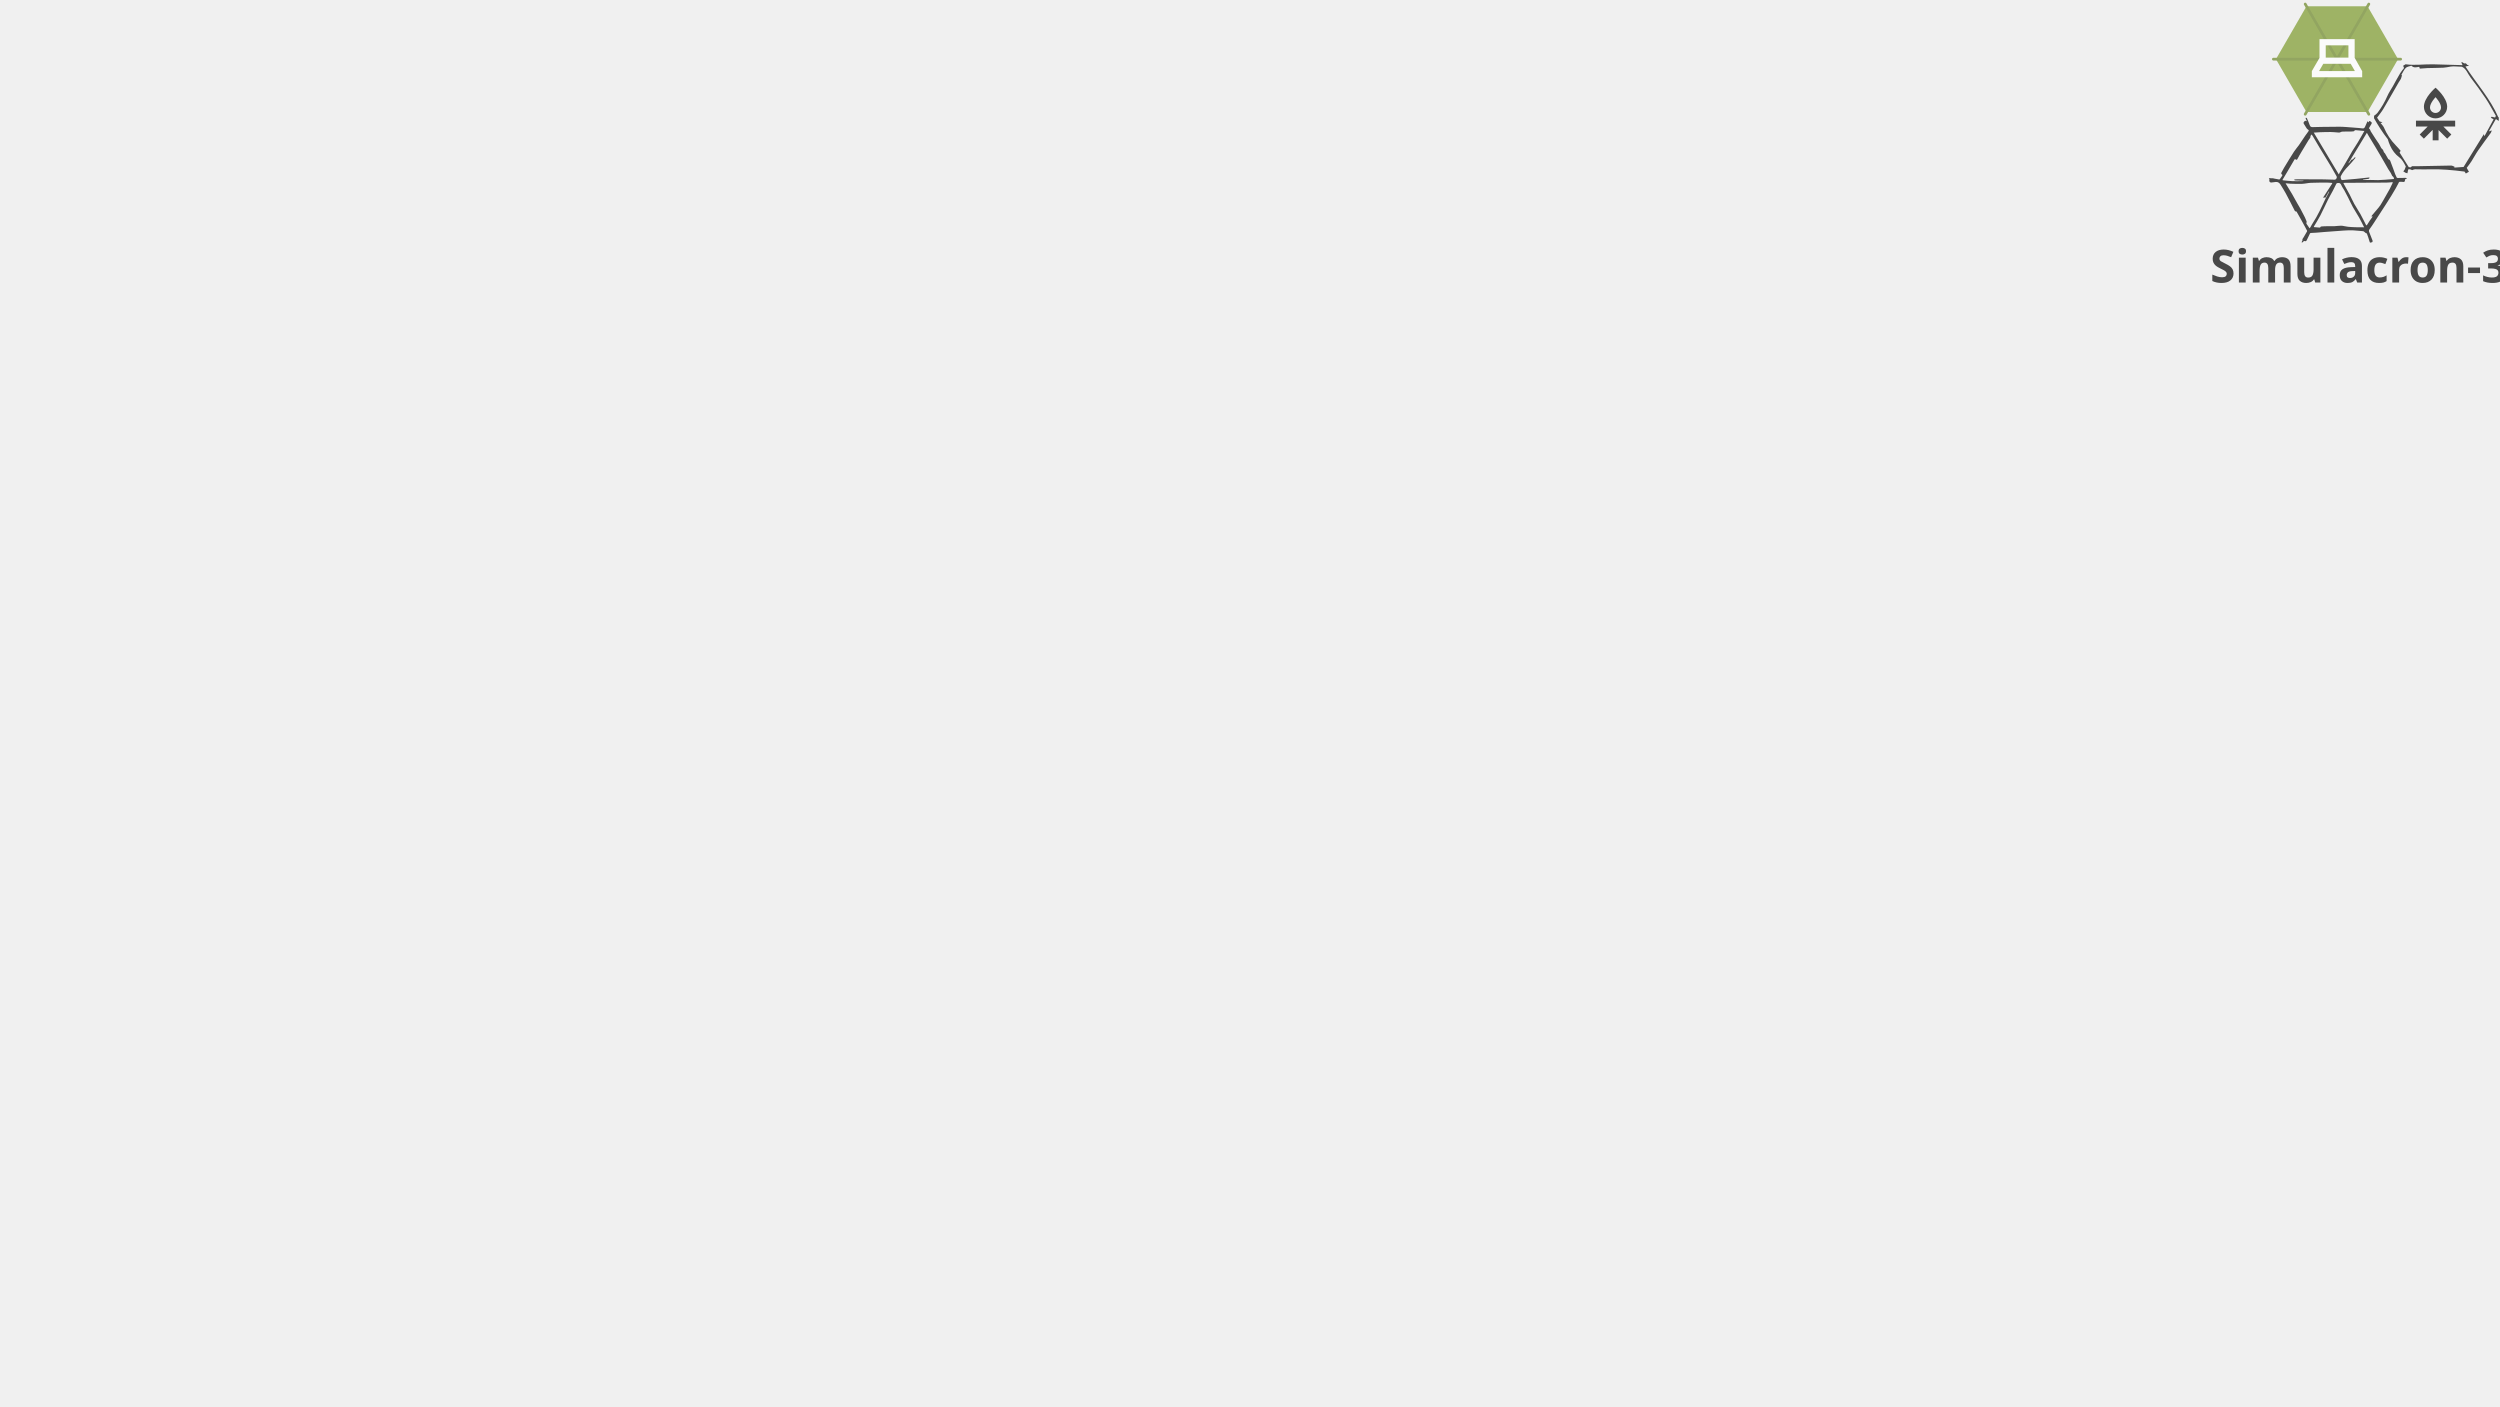
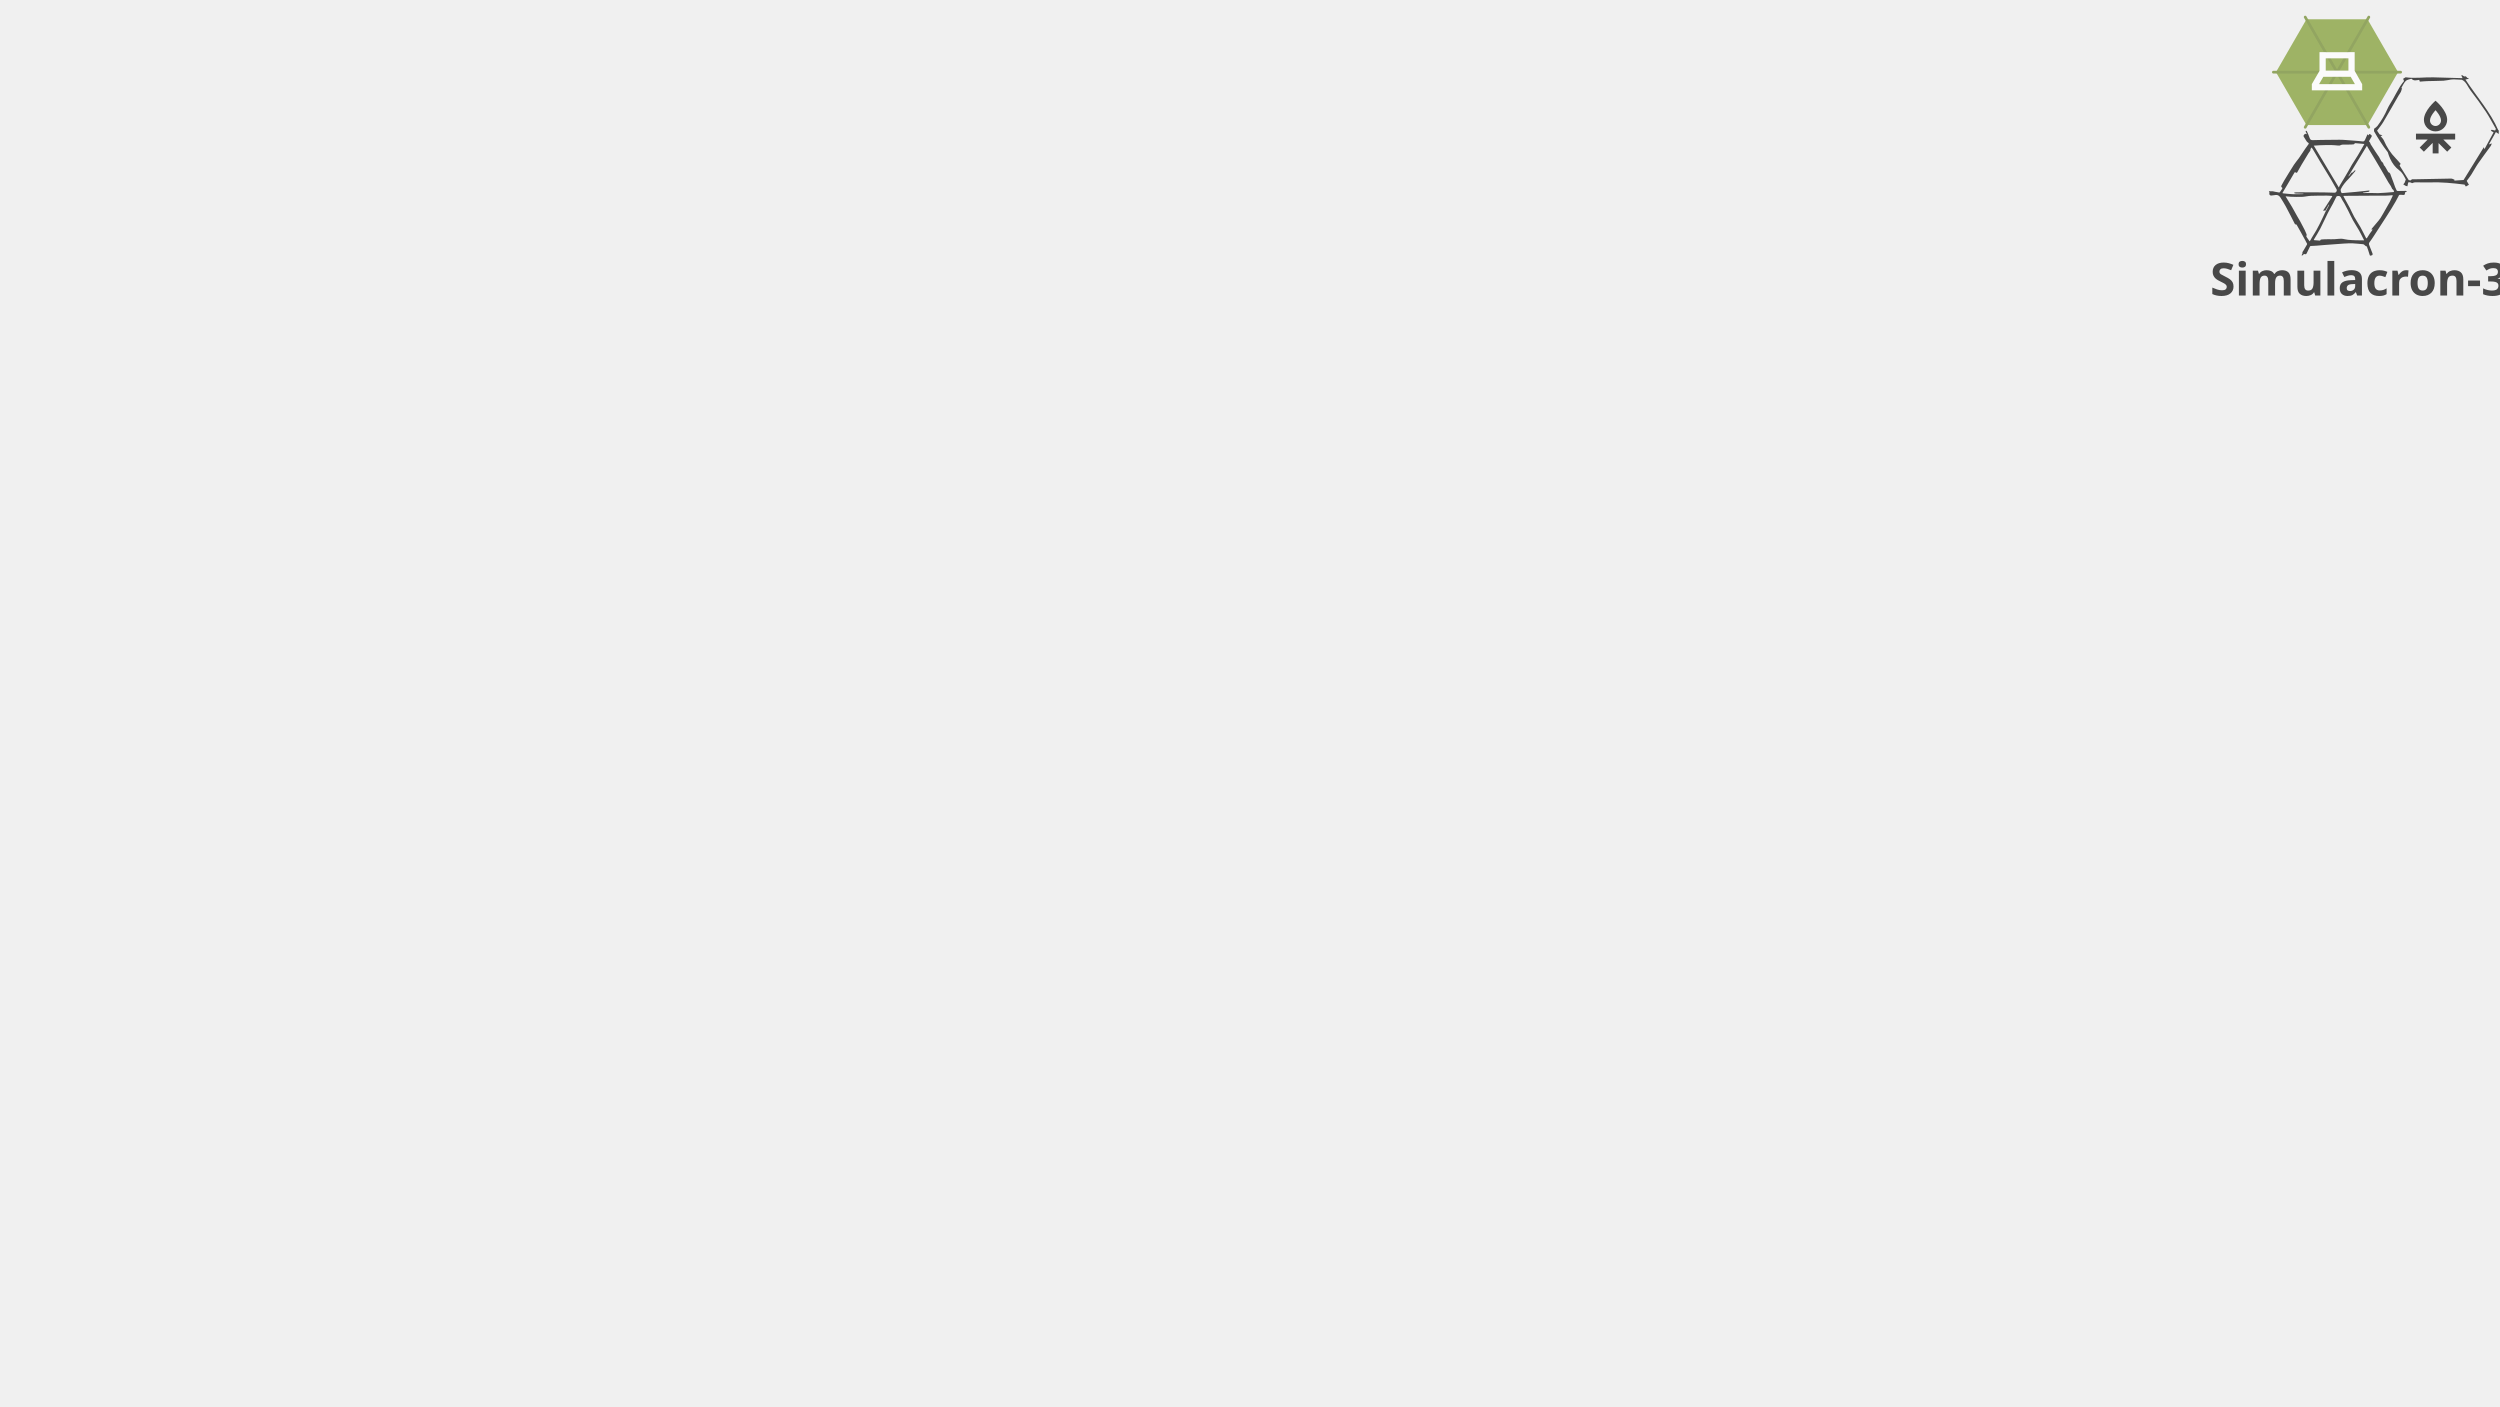
<svg xmlns="http://www.w3.org/2000/svg" width="1920" height="1080" viewBox="0 0 1920 1080" id="svg4632" version="1.1">
  <defs id="defs4634" />
  <g id="layer1" transform="translate(0,27.63747)" style="opacity:0.7">
-     <g id="g4150" style="">
+     <g id="g4150" transform="translate(0,9.999976)">
      <text id="text4155" y="189.342" x="1697.452" style="font-style:normal;font-variant:normal;font-weight:600;font-stretch:normal;font-size:35px;line-height:125%;font-family:Neris;-inkscape-font-specification:'Neris, Semi-Bold';text-align:start;letter-spacing:0px;word-spacing:0px;writing-mode:lr-tb;text-anchor:start;fill:#000000;fill-opacity:1;stroke:none;stroke-width:1;stroke-linecap:butt;stroke-linejoin:miter;stroke-miterlimit:4;stroke-dasharray:none;stroke-opacity:1" xml:space="preserve">
        <tspan style="font-style:normal;font-variant:normal;font-weight:600;font-stretch:normal;font-size:35px;line-height:125%;font-family:Neris;-inkscape-font-specification:'Neris, Semi-Bold';text-align:start;writing-mode:lr-tb;text-anchor:start;fill:#000000;fill-opacity:1;stroke-width:1;stroke-miterlimit:4;stroke-dasharray:none" y="189.342" x="1697.452" id="tspan4157">Simulacron-3</tspan>
      </text>
-       <g id="g4148" transform="matrix(0.5709157,0,0,0.5709157,1718.964,-55.81226)" style="">
-         <path d="m 92.381,212.492 c -0.5,-1.119 -0.956,-2.262 -1.519,-3.349 -0.324,-0.629 -0.386,-1.182 0.331,-1.37 0.321,-0.086 1.008,0.265 1.147,0.584 1.356,3.122 2.792,6.225 3.874,9.443 0.712,2.121 2.121,2.595 3.981,2.56 3.809,-0.069 7.615,-0.233 11.423,-0.285 8.203,-0.114 16.404,-0.228 24.608,-0.246 3.021,-0.008 6.044,0.191 9.06,0.401 5.735,0.398 11.468,0.864 17.198,1.323 1.535,0.124 3.082,0.229 4.589,0.518 1.785,0.341 2.759,-0.645 3.414,-1.979 1.075,-2.18 1.972,-4.445 2.972,-6.661 0.163,-0.362 0.472,-0.661 0.714,-0.989 0.239,0.359 0.486,0.716 0.718,1.08 0.074,0.112 0.117,0.246 0.197,0.418 0.142,-0.07 0.315,-0.096 0.354,-0.185 0.338,-0.721 0.543,-1.918 1.519,-1.572 1.01,0.357 1.958,1.204 2.618,2.075 0.271,0.362 -0.164,1.413 -0.497,2.031 -0.751,1.396 -1.689,2.69 -2.457,4.077 -0.47,0.854 -1.317,1.663 0.17,2.667 0.77,0.521 0.831,1.997 1.406,2.919 2.083,3.348 4.225,6.659 6.393,9.952 1.602,2.434 3.34,4.782 4.9,7.241 0.993,1.562 1.756,3.269 2.651,4.895 0.249,0.451 0.525,0.955 0.926,1.245 1.673,1.213 2.35,2.962 2.925,4.841 0.177,0.576 1.008,0.919 1.348,1.482 1.39,2.313 2.704,4.668 4.051,7.007 0.19,0.332 0.347,0.874 0.616,0.944 2.658,0.702 2.797,3.296 3.578,5.153 2.035,4.822 3.621,9.833 5.445,14.746 0.582,1.57 1.283,3.104 2.066,4.584 0.208,0.391 0.909,0.736 1.386,0.733 3.601,-0.01 7.199,-0.142 10.804,-0.162 0.521,-0.002 1.051,0.384 1.576,0.591 -0.488,0.389 -0.982,1.11 -1.466,1.104 -1.131,-0.015 -1.153,0.446 -1.114,1.349 0.088,1.989 -0.863,2.674 -2.8,2.395 -1.325,-0.191 -2.688,-0.147 -4.034,-0.165 -1.344,-0.015 -1.506,1.25 -1.974,2.052 -1.269,2.195 -2.328,4.512 -3.587,6.711 -1.961,3.424 -3.977,6.816 -6.043,10.182 -2.293,3.725 -4.648,7.412 -7.021,11.092 -5.234,8.121 -10.472,16.236 -15.749,24.33 -2.078,3.187 -4.155,6.387 -6.441,9.42 -1.166,1.551 -0.883,2.813 -0.24,4.361 1.526,3.666 2.979,7.362 4.345,11.094 0.195,0.531 -0.053,1.67 -0.45,1.891 -0.868,0.479 -1.958,0.587 -2.971,0.748 -0.116,0.018 -0.384,-0.588 -0.494,-0.934 -0.685,-2.127 -1.32,-4.271 -2.017,-6.396 -0.446,-1.359 -0.959,-2.7 -1.458,-4.045 -0.152,-0.403 -0.332,-1.118 -0.541,-1.135 -2.201,-0.164 -2.9,-2.803 -5.17,-2.946 -4.422,-0.278 -8.827,-0.95 -13.251,-1.104 -4.229,-0.145 -8.483,0.035 -12.71,0.305 -8.591,0.552 -17.168,1.242 -25.752,1.904 -3.596,0.276 -7.183,0.657 -10.779,0.926 -2.536,0.187 -5.08,0.236 -7.617,0.41 -0.363,0.025 -0.867,0.334 -1.025,0.65 -1.391,2.799 -2.759,5.605 -4.048,8.449 -0.859,1.895 -1.41,2.367 -3.239,1.753 -0.863,-0.291 -0.984,0.04 -1.419,0.542 -0.553,0.641 -1.323,1.089 -2,1.621 -0.186,-0.252 -0.572,-0.564 -0.519,-0.744 0.163,-0.545 0.499,-1.033 0.764,-1.545 0.132,-0.254 0.425,-0.564 0.362,-0.762 -0.586,-1.83 0.862,-2.902 1.579,-4.207 1.438,-2.609 3.032,-5.133 4.497,-7.729 0.203,-0.36 0.21,-1.062 -0.011,-1.396 -0.841,-1.264 -1.414,-2.654 -2.117,-3.977 -3.676,-6.926 -7.586,-13.729 -11.412,-20.574 -0.376,-0.672 -0.686,-1.324 -1.72,-1.076 -0.303,0.072 -0.92,-0.385 -1.109,-0.748 -1.954,-3.742 -3.894,-7.5 -5.755,-11.291 -4.071,-8.297 -8.554,-16.356 -13.555,-24.131 -1.513,-2.353 -3.534,-3.78 -6.452,-3.467 -2.042,0.223 -4.071,0.646 -6.115,0.764 -0.677,0.037 -1.642,-0.428 -2.022,-0.977 -0.414,-0.596 -0.493,-1.594 -0.352,-2.347 0.104,-0.556 0.459,-0.903 -0.219,-1.327 -0.238,-0.148 -0.263,-0.641 -0.384,-0.977 0.301,-0.062 0.603,-0.187 0.903,-0.186 1.505,0.01 3.017,-0.012 4.516,0.104 0.85,0.066 1.68,0.396 2.527,0.562 1.923,0.383 3.846,0.77 5.782,1.069 0.326,0.05 0.85,-0.229 1.059,-0.521 1.041,-1.442 2.019,-2.937 2.993,-4.427 0.456,-0.7 0.644,-1.269 -0.337,-1.877 -0.919,-0.571 -1.15,-1.549 -0.527,-2.64 1.162,-2.033 2.158,-4.164 3.373,-6.161 4.419,-7.273 8.807,-14.568 13.402,-21.728 2.046,-3.185 4.653,-6.003 6.837,-9.107 2.848,-4.052 5.508,-8.234 8.292,-12.33 1.352,-1.991 2.781,-3.933 4.221,-5.862 0.782,-1.043 0.909,-1.772 -0.456,-2.489 -0.769,-0.401 -1.437,-1.146 -1.935,-1.879 -1.188,-1.751 -2.243,-3.594 -3.362,-5.393 -0.668,-1.073 -1.178,-1.943 -0.027,-3.23 1.311,-1.459 1.958,-1.764 3.859,-0.67 z m 80.656,15.522 c -8.316,13.671 -16.526,27.158 -24.734,40.648 0.146,0.094 0.291,0.19 0.437,0.284 1.078,-1.407 2.144,-2.823 3.243,-4.214 0.257,-0.327 0.697,-0.849 0.929,-0.792 1.188,0.295 1.604,-0.62 2.211,-1.237 0.505,-0.512 0.943,-1.09 1.469,-1.582 0.215,-0.204 0.575,-0.256 0.87,-0.377 0.047,0.357 0.153,0.722 0.116,1.07 -0.021,0.2 -0.269,0.377 -0.424,0.559 -2.952,3.423 -5.738,7.01 -8.897,10.231 -4.077,4.156 -7.771,8.529 -10.322,13.8 -0.549,1.136 0.274,4.478 1.369,5.119 0.179,0.106 0.463,0.069 0.694,0.049 6.025,-0.518 12.051,-0.997 18.069,-1.579 5.838,-0.562 11.664,-1.238 17.501,-1.832 0.417,-0.043 0.862,0.174 1.297,0.271 -0.368,0.449 -0.65,1.076 -1.124,1.298 -0.627,0.299 -1.404,0.29 -2.119,0.396 -1.947,0.289 -3.895,0.565 -5.843,0.849 0.008,0.122 0.019,0.245 0.028,0.366 0.365,0.062 0.73,0.183 1.094,0.181 3.134,-0.021 6.271,-0.11 9.405,-0.088 3.28,0.028 6.56,0.26 9.837,0.21 3.12,-0.047 6.238,-0.312 9.352,-0.531 3.826,-0.27 7.648,-0.572 11.465,-0.925 0.262,-0.024 0.744,-0.735 0.664,-0.894 -0.47,-0.936 -0.887,-2.164 -1.688,-2.582 -0.854,-0.445 -0.961,-1.06 -1.272,-1.701 -0.475,-0.985 -0.881,-2.014 -1.451,-2.94 -1.086,-1.757 -2.354,-3.405 -3.395,-5.188 -3.238,-5.551 -6.385,-11.158 -9.608,-16.717 -2.46,-4.245 -4.962,-8.463 -7.486,-12.669 -3.09,-5.152 -6.229,-10.274 -9.335,-15.417 -0.79,-1.308 -1.53,-2.642 -2.352,-4.066 z M 87.813,292.84 c 0,-0.108 -0.001,-0.215 -0.001,-0.322 -0.396,-0.04 -0.79,-0.107 -1.186,-0.117 -3.17,-0.1 -6.34,-0.175 -9.509,-0.291 -0.515,-0.02 -1.044,-0.148 -1.526,-0.333 -0.171,-0.067 -0.346,-0.485 -0.291,-0.678 0.057,-0.188 0.39,-0.397 0.618,-0.416 1.086,-0.089 2.178,-0.151 3.271,-0.161 2.64,-0.021 5.282,-0.021 7.922,-0.011 9.294,0.032 18.59,0.032 27.883,0.128 4.854,0.048 9.707,0.277 14.563,0.41 2.201,0.061 3.771,-2.619 2.702,-4.605 -0.57,-1.056 -1.19,-2.087 -1.782,-3.132 -1.844,-3.267 -3.607,-6.582 -5.539,-9.792 -4.962,-8.246 -10.029,-16.429 -14.992,-24.673 -3.354,-5.571 -6.597,-11.208 -9.917,-16.796 -0.397,-0.667 -0.978,-1.227 -1.475,-1.837 -0.45,0.672 -0.943,1.317 -1.326,2.022 -0.154,0.282 -0.042,0.701 -0.092,1.049 -0.073,0.483 -0.062,1.042 -0.308,1.428 -0.671,1.051 -1.539,1.983 -2.19,3.047 -3.184,5.208 -6.348,10.426 -9.467,15.671 -1.79,3.008 -3.576,6.03 -5.182,9.139 -1.032,1.996 -1.247,2.168 -3.208,0.98 -0.225,-0.136 -0.886,0.009 -1.014,0.221 -3.286,5.549 -6.517,11.133 -9.785,16.692 -1.949,3.315 -3.944,6.609 -5.917,9.916 -0.233,0.389 -0.443,0.793 -0.663,1.189 0.452,0.139 0.894,0.355 1.354,0.401 4.056,0.385 8.106,0.894 12.171,1.055 4.211,0.17 8.438,0.004 12.657,-0.032 0.742,-0.003 1.485,-0.097 2.229,-0.152 z m 81.561,62.276 c -2.399,-4.691 -4.423,-8.978 -6.744,-13.1 -2.665,-4.732 -5.728,-9.247 -8.361,-13.999 -2.325,-4.192 -4.264,-8.599 -6.432,-12.882 -1.649,-3.26 -3.343,-6.499 -5.106,-9.7 -1.289,-2.341 -2.992,-4.485 -4.018,-6.927 -0.985,-2.352 -2.241,-3.401 -4.813,-2.979 -0.938,0.153 -1.573,0.275 -2.02,1.214 -1.442,3.019 -2.922,6.022 -4.49,8.979 -2.268,4.283 -4.754,8.455 -6.917,12.79 -3.407,6.829 -6.464,13.841 -9.975,20.61 -2.608,5.035 -5.694,9.821 -8.585,14.709 -0.354,0.602 -0.405,1.021 0.412,1.094 2.394,0.211 4.79,0.408 7.188,0.564 0.315,0.016 0.874,-0.188 0.936,-0.396 0.303,-1.025 1.038,-1.121 1.915,-1.147 1.252,-0.03 2.502,-0.149 3.754,-0.218 6.039,-0.314 12.083,0.324 18.144,-0.523 2.718,-0.382 5.622,-0.354 8.495,0.371 3.139,0.791 6.452,0.979 9.706,1.209 3.479,0.245 6.98,0.252 10.472,0.323 2.009,0.043 4.021,0.008 6.439,0.008 z m 11.589,-14.549 c -0.865,0 -1.38,0 -1.895,0 0.251,-0.456 0.436,-0.971 0.766,-1.363 2.149,-2.562 4.36,-5.076 6.493,-7.648 1.741,-2.102 3.602,-4.143 5.059,-6.434 2.381,-3.74 4.483,-7.66 6.692,-11.509 1.925,-3.354 3.911,-6.68 5.732,-10.092 1.377,-2.579 2.475,-5.306 3.822,-7.901 0.601,-1.152 0.18,-1.229 -0.788,-1.158 -2.593,0.201 -5.185,0.508 -7.779,0.547 -5.929,0.09 -11.86,0.02 -17.79,0.05 -12.786,0.067 -25.569,0.157 -38.353,0.241 -1.664,0.013 -1.701,0.093 -0.89,1.558 2.633,4.745 5.342,9.449 7.861,14.252 2.143,4.084 3.892,8.38 6.129,12.402 2.626,4.725 5.735,9.181 8.377,13.896 2.599,4.639 4.866,9.459 7.3,14.188 0.204,0.396 0.572,0.705 0.863,1.054 0.286,-0.312 0.625,-0.589 0.85,-0.94 1.156,-1.795 2.233,-3.644 3.431,-5.41 1.311,-1.938 2.724,-3.8 4.12,-5.733 z m -45.675,-56.572 c 0.481,-1.009 0.841,-1.939 1.344,-2.789 2.138,-3.582 4.331,-7.129 6.478,-10.705 1.609,-2.675 3.208,-5.359 4.76,-8.075 1.712,-2.994 3.276,-6.079 5.068,-9.023 2.619,-4.306 5.42,-8.499 8.073,-12.784 1.596,-2.572 3.067,-5.221 4.577,-7.848 1.33,-2.311 2.635,-4.636 4.125,-7.259 -4.001,-0.353 -7.585,-0.647 -11.163,-0.998 -0.992,-0.096 -1.888,-0.289 -2.381,0.938 -0.117,0.292 -0.703,0.508 -1.099,0.56 -1.194,0.15 -2.398,0.271 -3.6,0.284 -3.475,0.037 -6.952,-0.046 -10.425,0.049 -1.146,0.032 -2.443,0.194 -3.379,0.771 -1.203,0.738 -2.32,0.563 -3.527,0.474 -3.22,-0.24 -6.439,-0.631 -9.66,-0.654 -4.964,-0.039 -9.931,0.142 -14.893,0.302 -2.615,0.088 -5.224,0.331 -7.979,0.512 11.273,18.827 22.437,37.467 33.681,56.245 z M 63.72,295.903 c 0.173,0.348 0.259,0.559 0.378,0.754 2.756,4.518 5.582,8.994 8.255,13.561 2.38,4.062 4.576,8.232 6.888,12.337 1.358,2.409 2.855,4.741 4.17,7.173 2.118,3.915 4.176,7.863 6.181,11.839 0.906,1.795 1.691,3.66 2.384,5.546 0.198,0.537 -0.132,1.262 -0.193,1.898 -0.041,0.439 -0.217,0.998 -0.019,1.3 1.336,2.052 2.756,4.05 4.227,6.183 0.436,-0.582 0.854,-1.043 1.162,-1.57 0.644,-1.109 1.188,-2.278 1.85,-3.379 1.989,-3.301 4.079,-6.543 6.01,-9.877 1.52,-2.629 2.903,-5.344 4.272,-8.057 1.46,-2.889 2.848,-5.814 4.239,-8.736 1.208,-2.539 2.307,-5.137 3.583,-7.64 1.6,-3.14 3.334,-6.211 4.999,-9.315 0.124,-0.231 0.141,-0.521 0.208,-0.785 -0.114,-0.057 -0.229,-0.111 -0.343,-0.168 -1.652,2.875 -3.303,5.75 -4.984,8.674 -0.395,-0.287 -0.659,-1.381 -1.407,-0.305 -0.128,0.183 -0.678,0.069 -1.034,0.097 0.021,-0.341 -0.076,-0.757 0.083,-1.015 0.936,-1.506 1.945,-2.971 2.908,-4.459 2.892,-4.476 5.764,-8.961 8.668,-13.43 0.507,-0.781 0.358,-1.086 -0.553,-1.143 -2.07,-0.127 -4.135,-0.404 -6.202,-0.397 -7.273,0.024 -14.552,-0.008 -21.815,0.291 -3.976,0.166 -7.916,1.235 -11.892,1.394 -5.133,0.209 -10.285,-0.039 -15.426,-0.187 -2.145,-0.067 -4.282,-0.371 -6.597,-0.584 z" id="cccamp_signet" style="" />
-         <path d="m 305.654,138.834 c 1.916,-0.462 3.096,-0.745 4.275,-1.028 -0.043,-0.265 -0.088,-0.526 -0.131,-0.788 -0.68,-0.176 -1.363,-0.353 -2.514,-0.651 0.145,-0.232 0.293,-0.462 0.438,-0.695 -0.904,-0.51 -1.82,-1.002 -2.748,-1.48 -0.168,0.255 -0.334,0.506 -0.486,0.736 -1.283,-0.757 -2.484,-1.469 -3.686,-2.176 -0.207,0.276 -0.414,0.558 -0.619,0.833 0.455,0.961 0.912,1.921 1.613,3.394 -13.353,-0.378 -26.346,-0.793 -39.34,-1.106 -12.44,-0.3 -24.934,1.722 -37.306,-0.07 -1.122,0.638 -2.228,1.299 -3.315,1.986 0.365,0.924 0.729,1.842 1.207,3.059 -1.742,2.326 -3.803,4.616 -5.336,7.217 -3.397,5.744 -6.504,11.658 -9.777,17.476 -2.395,4.256 -5.273,8.291 -7.215,12.74 -3.583,8.202 -8.021,15.857 -13.427,22.937 -1.08,1.416 -2.672,2.448 -4.502,3.804 -0.018,0 -0.036,0 -0.054,0 -0.048,1.107 -0.078,2.218 -0.084,3.337 5.364,9.399 11.382,19.2 18.532,28.25 0.832,3.045 1.932,5.964 3.226,8.793 2.79,6.095 6.757,11.523 12.056,15.438 4.672,3.455 6.641,8.192 8.961,12.458 -0.573,1.572 -1.059,2.898 -1.526,4.186 -0.545,0.68 -1.164,1.492 -1.854,2.436 1.045,0.652 2.104,1.283 3.18,1.894 1.164,0.302 1.898,0.493 2.357,0.618 0.385,-1.887 0.723,-3.537 1.055,-5.152 1.701,-0.628 3.519,-0.115 5.188,0.946 1.784,-0.542 2.87,-1.149 3.959,-1.157 6.473,-0.023 12.953,0.35 19.412,0.107 15.826,-0.576 31.484,1.009 47.256,2.975 0.551,0.831 1.129,1.676 1.678,2.532 0.02,0.03 0.035,0.06 0.055,0.088 1.41,-0.757 2.795,-1.55 4.154,-2.384 -0.998,-1.737 -2,-3.477 -2.996,-5.213 2.117,-2.883 4.357,-5.626 6.254,-8.591 3.17,-4.958 5.883,-10.222 9.223,-15.058 5.49,-7.954 11.348,-15.658 17,-23.504 0.533,-0.743 0.701,-1.754 1.277,-3.261 -1.619,0.575 -2.381,0.848 -3.963,1.409 3.32,-5.856 6.271,-11.068 9.48,-16.728 1.488,1.034 2.645,1.834 3.777,2.62 0.041,-1.086 0.082,-2.172 0.082,-3.268 0,-0.596 -0.031,-1.182 -0.045,-1.773 -0.18,0.029 -0.354,0.062 -0.537,0.091 -10.799,-24.827 -29.232,-45.255 -44.234,-68.277 z m 39.928,68.627 c -1.629,-0.374 -3.18,-0.738 -4.73,-1.098 -0.344,0.447 -0.688,0.89 -1.029,1.336 1.182,0.695 2.361,1.388 3.695,2.172 -4.057,7.475 -8.061,14.855 -12.297,22.666 -0.328,-1.046 -0.523,-1.672 -0.84,-2.669 -9.068,14.677 -17.977,29.088 -27.252,44.101 -4.076,0.271 -8.248,0.553 -12.42,0.832 0.062,-0.41 0.129,-0.818 0.191,-1.233 -1.516,-0.524 -3.038,-1.528 -4.546,-1.508 -15.499,0.205 -30.998,0.578 -46.498,0.897 -1.969,0.037 -3.94,0.004 -6.083,0.004 -0.531,0.438 -1.174,0.967 -1.898,1.563 -1.088,-0.166 -2.172,-0.331 -2.52,-0.385 -4.296,-6.846 -8.27,-13.18 -12.299,-19.606 0.389,-0.659 0.804,-1.361 1.398,-2.366 -2.216,-2.48 -4.33,-5.037 -6.642,-7.399 -6.842,-6.992 -12.035,-15.021 -15.907,-24.001 -0.946,-2.194 -2.934,-3.942 -4.528,-6.007 0.645,-0.132 1.411,-0.289 2.174,-0.45 0.048,-0.193 0.095,-0.383 0.142,-0.577 -1.048,-0.31 -2.096,-0.62 -3.483,-1.028 -1.008,-1.471 -2.177,-3.182 -3.457,-5.051 2.954,-4.084 6.007,-7.708 8.392,-11.725 7.034,-11.847 13.795,-23.858 20.688,-35.789 0.938,-1.628 2.188,-3.1 2.98,-4.789 0.701,-1.495 0.971,-3.193 1.428,-4.798 -0.279,-0.115 -0.562,-0.229 -0.844,-0.341 1.932,-3.219 3.384,-6.911 5.956,-9.489 1.806,-1.81 5.134,-2.094 7.622,-3.003 3.386,3.48 6.893,1.992 10.471,1.521 0.193,0.569 0.396,1.156 0.828,2.418 3.303,-0.239 6.75,-0.603 10.205,-0.712 7.186,-0.231 14.382,-0.184 21.562,-0.54 3.318,-0.166 6.604,-1.036 9.916,-1.524 1.258,-0.186 2.547,-0.311 3.813,-0.272 3.505,0.105 7.007,0.313 11.071,0.506 5.92,2.617 7.814,9.354 11.66,14.385 7.1,9.291 14.062,18.715 20.535,28.448 4.924,7.4 9.002,15.367 13.559,23.256 -0.365,0.818 -0.637,1.42 -1.013,2.255 z m -90.709,12.089 -15.779,0 0,-7.909 23.691,0 0.012,-0.015 0.016,0.015 2.598,0 0.094,0 2.472,0 0.014,-0.015 0.015,0.015 23.813,0 0,7.909 -15.903,0 10.748,10.749 -5.595,5.593 -11.597,-11.592 0,13.85 -7.908,0 0,-14.103 -11.846,11.845 -5.594,-5.593 10.749,-10.749 z m -5.102,-26.594 c 0,-12.495 15.635,-25.644 15.635,-25.644 0,0 15.635,12.974 15.635,25.644 0,8.635 -7,15.634 -15.635,15.634 -8.635,0 -15.635,-6.999 -15.635,-15.634 z m 8.172,0.904 c 0,4.118 3.319,7.458 7.414,7.458 4.098,0 7.416,-3.339 7.416,-7.458 0,-6.045 -7.354,-13.792 -7.354,-13.792 0,0 -7.476,7.831 -7.476,13.792 z" id="campfire" style="" />
-         <polygon style="fill:#7b992a" points="215.005,128.921 173.939,200.05 91.807,200.049 50.74,128.921 91.806,57.792 173.939,57.792 " id="tent_1" />
+       <g id="g4148" transform="matrix(0.5709157,0,0,0.5709157,1718.964,-55.81226)">
+         <path d="m 92.381,212.492 c -0.5,-1.119 -0.956,-2.262 -1.519,-3.349 -0.324,-0.629 -0.386,-1.182 0.331,-1.37 0.321,-0.086 1.008,0.265 1.147,0.584 1.356,3.122 2.792,6.225 3.874,9.443 0.712,2.121 2.121,2.595 3.981,2.56 3.809,-0.069 7.615,-0.233 11.423,-0.285 8.203,-0.114 16.404,-0.228 24.608,-0.246 3.021,-0.008 6.044,0.191 9.06,0.401 5.735,0.398 11.468,0.864 17.198,1.323 1.535,0.124 3.082,0.229 4.589,0.518 1.785,0.341 2.759,-0.645 3.414,-1.979 1.075,-2.18 1.972,-4.445 2.972,-6.661 0.163,-0.362 0.472,-0.661 0.714,-0.989 0.239,0.359 0.486,0.716 0.718,1.08 0.074,0.112 0.117,0.246 0.197,0.418 0.142,-0.07 0.315,-0.096 0.354,-0.185 0.338,-0.721 0.543,-1.918 1.519,-1.572 1.01,0.357 1.958,1.204 2.618,2.075 0.271,0.362 -0.164,1.413 -0.497,2.031 -0.751,1.396 -1.689,2.69 -2.457,4.077 -0.47,0.854 -1.317,1.663 0.17,2.667 0.77,0.521 0.831,1.997 1.406,2.919 2.083,3.348 4.225,6.659 6.393,9.952 1.602,2.434 3.34,4.782 4.9,7.241 0.993,1.562 1.756,3.269 2.651,4.895 0.249,0.451 0.525,0.955 0.926,1.245 1.673,1.213 2.35,2.962 2.925,4.841 0.177,0.576 1.008,0.919 1.348,1.482 1.39,2.313 2.704,4.668 4.051,7.007 0.19,0.332 0.347,0.874 0.616,0.944 2.658,0.702 2.797,3.296 3.578,5.153 2.035,4.822 3.621,9.833 5.445,14.746 0.582,1.57 1.283,3.104 2.066,4.584 0.208,0.391 0.909,0.736 1.386,0.733 3.601,-0.01 7.199,-0.142 10.804,-0.162 0.521,-0.002 1.051,0.384 1.576,0.591 -0.488,0.389 -0.982,1.11 -1.466,1.104 -1.131,-0.015 -1.153,0.446 -1.114,1.349 0.088,1.989 -0.863,2.674 -2.8,2.395 -1.325,-0.191 -2.688,-0.147 -4.034,-0.165 -1.344,-0.015 -1.506,1.25 -1.974,2.052 -1.269,2.195 -2.328,4.512 -3.587,6.711 -1.961,3.424 -3.977,6.816 -6.043,10.182 -2.293,3.725 -4.648,7.412 -7.021,11.092 -5.234,8.121 -10.472,16.236 -15.749,24.33 -2.078,3.187 -4.155,6.387 -6.441,9.42 -1.166,1.551 -0.883,2.813 -0.24,4.361 1.526,3.666 2.979,7.362 4.345,11.094 0.195,0.531 -0.053,1.67 -0.45,1.891 -0.868,0.479 -1.958,0.587 -2.971,0.748 -0.116,0.018 -0.384,-0.588 -0.494,-0.934 -0.685,-2.127 -1.32,-4.271 -2.017,-6.396 -0.446,-1.359 -0.959,-2.7 -1.458,-4.045 -0.152,-0.403 -0.332,-1.118 -0.541,-1.135 -2.201,-0.164 -2.9,-2.803 -5.17,-2.946 -4.422,-0.278 -8.827,-0.95 -13.251,-1.104 -4.229,-0.145 -8.483,0.035 -12.71,0.305 -8.591,0.552 -17.168,1.242 -25.752,1.904 -3.596,0.276 -7.183,0.657 -10.779,0.926 -2.536,0.187 -5.08,0.236 -7.617,0.41 -0.363,0.025 -0.867,0.334 -1.025,0.65 -1.391,2.799 -2.759,5.605 -4.048,8.449 -0.859,1.895 -1.41,2.367 -3.239,1.753 -0.863,-0.291 -0.984,0.04 -1.419,0.542 -0.553,0.641 -1.323,1.089 -2,1.621 -0.186,-0.252 -0.572,-0.564 -0.519,-0.744 0.163,-0.545 0.499,-1.033 0.764,-1.545 0.132,-0.254 0.425,-0.564 0.362,-0.762 -0.586,-1.83 0.862,-2.902 1.579,-4.207 1.438,-2.609 3.032,-5.133 4.497,-7.729 0.203,-0.36 0.21,-1.062 -0.011,-1.396 -0.841,-1.264 -1.414,-2.654 -2.117,-3.977 -3.676,-6.926 -7.586,-13.729 -11.412,-20.574 -0.376,-0.672 -0.686,-1.324 -1.72,-1.076 -0.303,0.072 -0.92,-0.385 -1.109,-0.748 -1.954,-3.742 -3.894,-7.5 -5.755,-11.291 -4.071,-8.297 -8.554,-16.356 -13.555,-24.131 -1.513,-2.353 -3.534,-3.78 -6.452,-3.467 -2.042,0.223 -4.071,0.646 -6.115,0.764 -0.677,0.037 -1.642,-0.428 -2.022,-0.977 -0.414,-0.596 -0.493,-1.594 -0.352,-2.347 0.104,-0.556 0.459,-0.903 -0.219,-1.327 -0.238,-0.148 -0.263,-0.641 -0.384,-0.977 0.301,-0.062 0.603,-0.187 0.903,-0.186 1.505,0.01 3.017,-0.012 4.516,0.104 0.85,0.066 1.68,0.396 2.527,0.562 1.923,0.383 3.846,0.77 5.782,1.069 0.326,0.05 0.85,-0.229 1.059,-0.521 1.041,-1.442 2.019,-2.937 2.993,-4.427 0.456,-0.7 0.644,-1.269 -0.337,-1.877 -0.919,-0.571 -1.15,-1.549 -0.527,-2.64 1.162,-2.033 2.158,-4.164 3.373,-6.161 4.419,-7.273 8.807,-14.568 13.402,-21.728 2.046,-3.185 4.653,-6.003 6.837,-9.107 2.848,-4.052 5.508,-8.234 8.292,-12.33 1.352,-1.991 2.781,-3.933 4.221,-5.862 0.782,-1.043 0.909,-1.772 -0.456,-2.489 -0.769,-0.401 -1.437,-1.146 -1.935,-1.879 -1.188,-1.751 -2.243,-3.594 -3.362,-5.393 -0.668,-1.073 -1.178,-1.943 -0.027,-3.23 1.311,-1.459 1.958,-1.764 3.859,-0.67 z m 80.656,15.522 c -8.316,13.671 -16.526,27.158 -24.734,40.648 0.146,0.094 0.291,0.19 0.437,0.284 1.078,-1.407 2.144,-2.823 3.243,-4.214 0.257,-0.327 0.697,-0.849 0.929,-0.792 1.188,0.295 1.604,-0.62 2.211,-1.237 0.505,-0.512 0.943,-1.09 1.469,-1.582 0.215,-0.204 0.575,-0.256 0.87,-0.377 0.047,0.357 0.153,0.722 0.116,1.07 -0.021,0.2 -0.269,0.377 -0.424,0.559 -2.952,3.423 -5.738,7.01 -8.897,10.231 -4.077,4.156 -7.771,8.529 -10.322,13.8 -0.549,1.136 0.274,4.478 1.369,5.119 0.179,0.106 0.463,0.069 0.694,0.049 6.025,-0.518 12.051,-0.997 18.069,-1.579 5.838,-0.562 11.664,-1.238 17.501,-1.832 0.417,-0.043 0.862,0.174 1.297,0.271 -0.368,0.449 -0.65,1.076 -1.124,1.298 -0.627,0.299 -1.404,0.29 -2.119,0.396 -1.947,0.289 -3.895,0.565 -5.843,0.849 0.008,0.122 0.019,0.245 0.028,0.366 0.365,0.062 0.73,0.183 1.094,0.181 3.134,-0.021 6.271,-0.11 9.405,-0.088 3.28,0.028 6.56,0.26 9.837,0.21 3.12,-0.047 6.238,-0.312 9.352,-0.531 3.826,-0.27 7.648,-0.572 11.465,-0.925 0.262,-0.024 0.744,-0.735 0.664,-0.894 -0.47,-0.936 -0.887,-2.164 -1.688,-2.582 -0.854,-0.445 -0.961,-1.06 -1.272,-1.701 -0.475,-0.985 -0.881,-2.014 -1.451,-2.94 -1.086,-1.757 -2.354,-3.405 -3.395,-5.188 -3.238,-5.551 -6.385,-11.158 -9.608,-16.717 -2.46,-4.245 -4.962,-8.463 -7.486,-12.669 -3.09,-5.152 -6.229,-10.274 -9.335,-15.417 -0.79,-1.308 -1.53,-2.642 -2.352,-4.066 z M 87.813,292.84 c 0,-0.108 -0.001,-0.215 -0.001,-0.322 -0.396,-0.04 -0.79,-0.107 -1.186,-0.117 -3.17,-0.1 -6.34,-0.175 -9.509,-0.291 -0.515,-0.02 -1.044,-0.148 -1.526,-0.333 -0.171,-0.067 -0.346,-0.485 -0.291,-0.678 0.057,-0.188 0.39,-0.397 0.618,-0.416 1.086,-0.089 2.178,-0.151 3.271,-0.161 2.64,-0.021 5.282,-0.021 7.922,-0.011 9.294,0.032 18.59,0.032 27.883,0.128 4.854,0.048 9.707,0.277 14.563,0.41 2.201,0.061 3.771,-2.619 2.702,-4.605 -0.57,-1.056 -1.19,-2.087 -1.782,-3.132 -1.844,-3.267 -3.607,-6.582 -5.539,-9.792 -4.962,-8.246 -10.029,-16.429 -14.992,-24.673 -3.354,-5.571 -6.597,-11.208 -9.917,-16.796 -0.397,-0.667 -0.978,-1.227 -1.475,-1.837 -0.45,0.672 -0.943,1.317 -1.326,2.022 -0.154,0.282 -0.042,0.701 -0.092,1.049 -0.073,0.483 -0.062,1.042 -0.308,1.428 -0.671,1.051 -1.539,1.983 -2.19,3.047 -3.184,5.208 -6.348,10.426 -9.467,15.671 -1.79,3.008 -3.576,6.03 -5.182,9.139 -1.032,1.996 -1.247,2.168 -3.208,0.98 -0.225,-0.136 -0.886,0.009 -1.014,0.221 -3.286,5.549 -6.517,11.133 -9.785,16.692 -1.949,3.315 -3.944,6.609 -5.917,9.916 -0.233,0.389 -0.443,0.793 -0.663,1.189 0.452,0.139 0.894,0.355 1.354,0.401 4.056,0.385 8.106,0.894 12.171,1.055 4.211,0.17 8.438,0.004 12.657,-0.032 0.742,-0.003 1.485,-0.097 2.229,-0.152 z m 81.561,62.276 c -2.399,-4.691 -4.423,-8.978 -6.744,-13.1 -2.665,-4.732 -5.728,-9.247 -8.361,-13.999 -2.325,-4.192 -4.264,-8.599 -6.432,-12.882 -1.649,-3.26 -3.343,-6.499 -5.106,-9.7 -1.289,-2.341 -2.992,-4.485 -4.018,-6.927 -0.985,-2.352 -2.241,-3.401 -4.813,-2.979 -0.938,0.153 -1.573,0.275 -2.02,1.214 -1.442,3.019 -2.922,6.022 -4.49,8.979 -2.268,4.283 -4.754,8.455 -6.917,12.79 -3.407,6.829 -6.464,13.841 -9.975,20.61 -2.608,5.035 -5.694,9.821 -8.585,14.709 -0.354,0.602 -0.405,1.021 0.412,1.094 2.394,0.211 4.79,0.408 7.188,0.564 0.315,0.016 0.874,-0.188 0.936,-0.396 0.303,-1.025 1.038,-1.121 1.915,-1.147 1.252,-0.03 2.502,-0.149 3.754,-0.218 6.039,-0.314 12.083,0.324 18.144,-0.523 2.718,-0.382 5.622,-0.354 8.495,0.371 3.139,0.791 6.452,0.979 9.706,1.209 3.479,0.245 6.98,0.252 10.472,0.323 2.009,0.043 4.021,0.008 6.439,0.008 z m 11.589,-14.549 c -0.865,0 -1.38,0 -1.895,0 0.251,-0.456 0.436,-0.971 0.766,-1.363 2.149,-2.562 4.36,-5.076 6.493,-7.648 1.741,-2.102 3.602,-4.143 5.059,-6.434 2.381,-3.74 4.483,-7.66 6.692,-11.509 1.925,-3.354 3.911,-6.68 5.732,-10.092 1.377,-2.579 2.475,-5.306 3.822,-7.901 0.601,-1.152 0.18,-1.229 -0.788,-1.158 -2.593,0.201 -5.185,0.508 -7.779,0.547 -5.929,0.09 -11.86,0.02 -17.79,0.05 -12.786,0.067 -25.569,0.157 -38.353,0.241 -1.664,0.013 -1.701,0.093 -0.89,1.558 2.633,4.745 5.342,9.449 7.861,14.252 2.143,4.084 3.892,8.38 6.129,12.402 2.626,4.725 5.735,9.181 8.377,13.896 2.599,4.639 4.866,9.459 7.3,14.188 0.204,0.396 0.572,0.705 0.863,1.054 0.286,-0.312 0.625,-0.589 0.85,-0.94 1.156,-1.795 2.233,-3.644 3.431,-5.41 1.311,-1.938 2.724,-3.8 4.12,-5.733 z m -45.675,-56.572 c 0.481,-1.009 0.841,-1.939 1.344,-2.789 2.138,-3.582 4.331,-7.129 6.478,-10.705 1.609,-2.675 3.208,-5.359 4.76,-8.075 1.712,-2.994 3.276,-6.079 5.068,-9.023 2.619,-4.306 5.42,-8.499 8.073,-12.784 1.596,-2.572 3.067,-5.221 4.577,-7.848 1.33,-2.311 2.635,-4.636 4.125,-7.259 -4.001,-0.353 -7.585,-0.647 -11.163,-0.998 -0.992,-0.096 -1.888,-0.289 -2.381,0.938 -0.117,0.292 -0.703,0.508 -1.099,0.56 -1.194,0.15 -2.398,0.271 -3.6,0.284 -3.475,0.037 -6.952,-0.046 -10.425,0.049 -1.146,0.032 -2.443,0.194 -3.379,0.771 -1.203,0.738 -2.32,0.563 -3.527,0.474 -3.22,-0.24 -6.439,-0.631 -9.66,-0.654 -4.964,-0.039 -9.931,0.142 -14.893,0.302 -2.615,0.088 -5.224,0.331 -7.979,0.512 11.273,18.827 22.437,37.467 33.681,56.245 z M 63.72,295.903 c 0.173,0.348 0.259,0.559 0.378,0.754 2.756,4.518 5.582,8.994 8.255,13.561 2.38,4.062 4.576,8.232 6.888,12.337 1.358,2.409 2.855,4.741 4.17,7.173 2.118,3.915 4.176,7.863 6.181,11.839 0.906,1.795 1.691,3.66 2.384,5.546 0.198,0.537 -0.132,1.262 -0.193,1.898 -0.041,0.439 -0.217,0.998 -0.019,1.3 1.336,2.052 2.756,4.05 4.227,6.183 0.436,-0.582 0.854,-1.043 1.162,-1.57 0.644,-1.109 1.188,-2.278 1.85,-3.379 1.989,-3.301 4.079,-6.543 6.01,-9.877 1.52,-2.629 2.903,-5.344 4.272,-8.057 1.46,-2.889 2.848,-5.814 4.239,-8.736 1.208,-2.539 2.307,-5.137 3.583,-7.64 1.6,-3.14 3.334,-6.211 4.999,-9.315 0.124,-0.231 0.141,-0.521 0.208,-0.785 -0.114,-0.057 -0.229,-0.111 -0.343,-0.168 -1.652,2.875 -3.303,5.75 -4.984,8.674 -0.395,-0.287 -0.659,-1.381 -1.407,-0.305 -0.128,0.183 -0.678,0.069 -1.034,0.097 0.021,-0.341 -0.076,-0.757 0.083,-1.015 0.936,-1.506 1.945,-2.971 2.908,-4.459 2.892,-4.476 5.764,-8.961 8.668,-13.43 0.507,-0.781 0.358,-1.086 -0.553,-1.143 -2.07,-0.127 -4.135,-0.404 -6.202,-0.397 -7.273,0.024 -14.552,-0.008 -21.815,0.291 -3.976,0.166 -7.916,1.235 -11.892,1.394 -5.133,0.209 -10.285,-0.039 -15.426,-0.187 -2.145,-0.067 -4.282,-0.371 -6.597,-0.584 z" id="cccamp_signet" />
+         <path d="m 305.654,138.834 c 1.916,-0.462 3.096,-0.745 4.275,-1.028 -0.043,-0.265 -0.088,-0.526 -0.131,-0.788 -0.68,-0.176 -1.363,-0.353 -2.514,-0.651 0.145,-0.232 0.293,-0.462 0.438,-0.695 -0.904,-0.51 -1.82,-1.002 -2.748,-1.48 -0.168,0.255 -0.334,0.506 -0.486,0.736 -1.283,-0.757 -2.484,-1.469 -3.686,-2.176 -0.207,0.276 -0.414,0.558 -0.619,0.833 0.455,0.961 0.912,1.921 1.613,3.394 -13.353,-0.378 -26.346,-0.793 -39.34,-1.106 -12.44,-0.3 -24.934,1.722 -37.306,-0.07 -1.122,0.638 -2.228,1.299 -3.315,1.986 0.365,0.924 0.729,1.842 1.207,3.059 -1.742,2.326 -3.803,4.616 -5.336,7.217 -3.397,5.744 -6.504,11.658 -9.777,17.476 -2.395,4.256 -5.273,8.291 -7.215,12.74 -3.583,8.202 -8.021,15.857 -13.427,22.937 -1.08,1.416 -2.672,2.448 -4.502,3.804 -0.018,0 -0.036,0 -0.054,0 -0.048,1.107 -0.078,2.218 -0.084,3.337 5.364,9.399 11.382,19.2 18.532,28.25 0.832,3.045 1.932,5.964 3.226,8.793 2.79,6.095 6.757,11.523 12.056,15.438 4.672,3.455 6.641,8.192 8.961,12.458 -0.573,1.572 -1.059,2.898 -1.526,4.186 -0.545,0.68 -1.164,1.492 -1.854,2.436 1.045,0.652 2.104,1.283 3.18,1.894 1.164,0.302 1.898,0.493 2.357,0.618 0.385,-1.887 0.723,-3.537 1.055,-5.152 1.701,-0.628 3.519,-0.115 5.188,0.946 1.784,-0.542 2.87,-1.149 3.959,-1.157 6.473,-0.023 12.953,0.35 19.412,0.107 15.826,-0.576 31.484,1.009 47.256,2.975 0.551,0.831 1.129,1.676 1.678,2.532 0.02,0.03 0.035,0.06 0.055,0.088 1.41,-0.757 2.795,-1.55 4.154,-2.384 -0.998,-1.737 -2,-3.477 -2.996,-5.213 2.117,-2.883 4.357,-5.626 6.254,-8.591 3.17,-4.958 5.883,-10.222 9.223,-15.058 5.49,-7.954 11.348,-15.658 17,-23.504 0.533,-0.743 0.701,-1.754 1.277,-3.261 -1.619,0.575 -2.381,0.848 -3.963,1.409 3.32,-5.856 6.271,-11.068 9.48,-16.728 1.488,1.034 2.645,1.834 3.777,2.62 0.041,-1.086 0.082,-2.172 0.082,-3.268 0,-0.596 -0.031,-1.182 -0.045,-1.773 -0.18,0.029 -0.354,0.062 -0.537,0.091 -10.799,-24.827 -29.232,-45.255 -44.234,-68.277 z m 39.928,68.627 c -1.629,-0.374 -3.18,-0.738 -4.73,-1.098 -0.344,0.447 -0.688,0.89 -1.029,1.336 1.182,0.695 2.361,1.388 3.695,2.172 -4.057,7.475 -8.061,14.855 -12.297,22.666 -0.328,-1.046 -0.523,-1.672 -0.84,-2.669 -9.068,14.677 -17.977,29.088 -27.252,44.101 -4.076,0.271 -8.248,0.553 -12.42,0.832 0.062,-0.41 0.129,-0.818 0.191,-1.233 -1.516,-0.524 -3.038,-1.528 -4.546,-1.508 -15.499,0.205 -30.998,0.578 -46.498,0.897 -1.969,0.037 -3.94,0.004 -6.083,0.004 -0.531,0.438 -1.174,0.967 -1.898,1.563 -1.088,-0.166 -2.172,-0.331 -2.52,-0.385 -4.296,-6.846 -8.27,-13.18 -12.299,-19.606 0.389,-0.659 0.804,-1.361 1.398,-2.366 -2.216,-2.48 -4.33,-5.037 -6.642,-7.399 -6.842,-6.992 -12.035,-15.021 -15.907,-24.001 -0.946,-2.194 -2.934,-3.942 -4.528,-6.007 0.645,-0.132 1.411,-0.289 2.174,-0.45 0.048,-0.193 0.095,-0.383 0.142,-0.577 -1.048,-0.31 -2.096,-0.62 -3.483,-1.028 -1.008,-1.471 -2.177,-3.182 -3.457,-5.051 2.954,-4.084 6.007,-7.708 8.392,-11.725 7.034,-11.847 13.795,-23.858 20.688,-35.789 0.938,-1.628 2.188,-3.1 2.98,-4.789 0.701,-1.495 0.971,-3.193 1.428,-4.798 -0.279,-0.115 -0.562,-0.229 -0.844,-0.341 1.932,-3.219 3.384,-6.911 5.956,-9.489 1.806,-1.81 5.134,-2.094 7.622,-3.003 3.386,3.48 6.893,1.992 10.471,1.521 0.193,0.569 0.396,1.156 0.828,2.418 3.303,-0.239 6.75,-0.603 10.205,-0.712 7.186,-0.231 14.382,-0.184 21.562,-0.54 3.318,-0.166 6.604,-1.036 9.916,-1.524 1.258,-0.186 2.547,-0.311 3.813,-0.272 3.505,0.105 7.007,0.313 11.071,0.506 5.92,2.617 7.814,9.354 11.66,14.385 7.1,9.291 14.062,18.715 20.535,28.448 4.924,7.4 9.002,15.367 13.559,23.256 -0.365,0.818 -0.637,1.42 -1.013,2.255 z m -90.709,12.089 -15.779,0 0,-7.909 23.691,0 0.012,-0.015 0.016,0.015 2.598,0 0.094,0 2.472,0 0.014,-0.015 0.015,0.015 23.813,0 0,7.909 -15.903,0 10.748,10.749 -5.595,5.593 -11.597,-11.592 0,13.85 -7.908,0 0,-14.103 -11.846,11.845 -5.594,-5.593 10.749,-10.749 z m -5.102,-26.594 c 0,-12.495 15.635,-25.644 15.635,-25.644 0,0 15.635,12.974 15.635,25.644 0,8.635 -7,15.634 -15.635,15.634 -8.635,0 -15.635,-6.999 -15.635,-15.634 z m 8.172,0.904 c 0,4.118 3.319,7.458 7.414,7.458 4.098,0 7.416,-3.339 7.416,-7.458 0,-6.045 -7.354,-13.792 -7.354,-13.792 0,0 -7.476,7.831 -7.476,13.792 z" id="campfire" />
+         <polygon style="fill:#7b992a" points="173.939,200.05 91.807,200.049 50.74,128.921 91.806,57.792 173.939,57.792 215.005,128.921 " id="tent_1" />
        <path style="fill:none;stroke:#698423;stroke-width:3.694;stroke-linecap:round;stroke-miterlimit:10" d="M 175.666,54.801 90.08,203.04 m 85.586,0 L 90.079,54.801 m -42.793,74.12 171.174,0" stroke-miterlimit="10" id="tent_2" />
        <path style="fill:#ffffff" d="m 166.661,144.982 -10.029,-17.871 0,-25.105 -8.4,0 0,0.013 -30.519,0 0,-0.013 -8.398,0 0,25.105 0.025,0 0,0.075 -10.311,17.756 0.001,0.041 -0.012,0 0,8.324 67.709,0 0,-8.324 -0.066,-0.001 0,0 z m -18.429,-34.639 0,16.505 -30.519,0 0,-16.505 30.519,0 z m -33.803,24.829 36.851,0 5.683,9.81 -48.231,0 5.697,-9.81 z" id="icon_laptop" />
      </g>
    </g>
  </g>
</svg>
